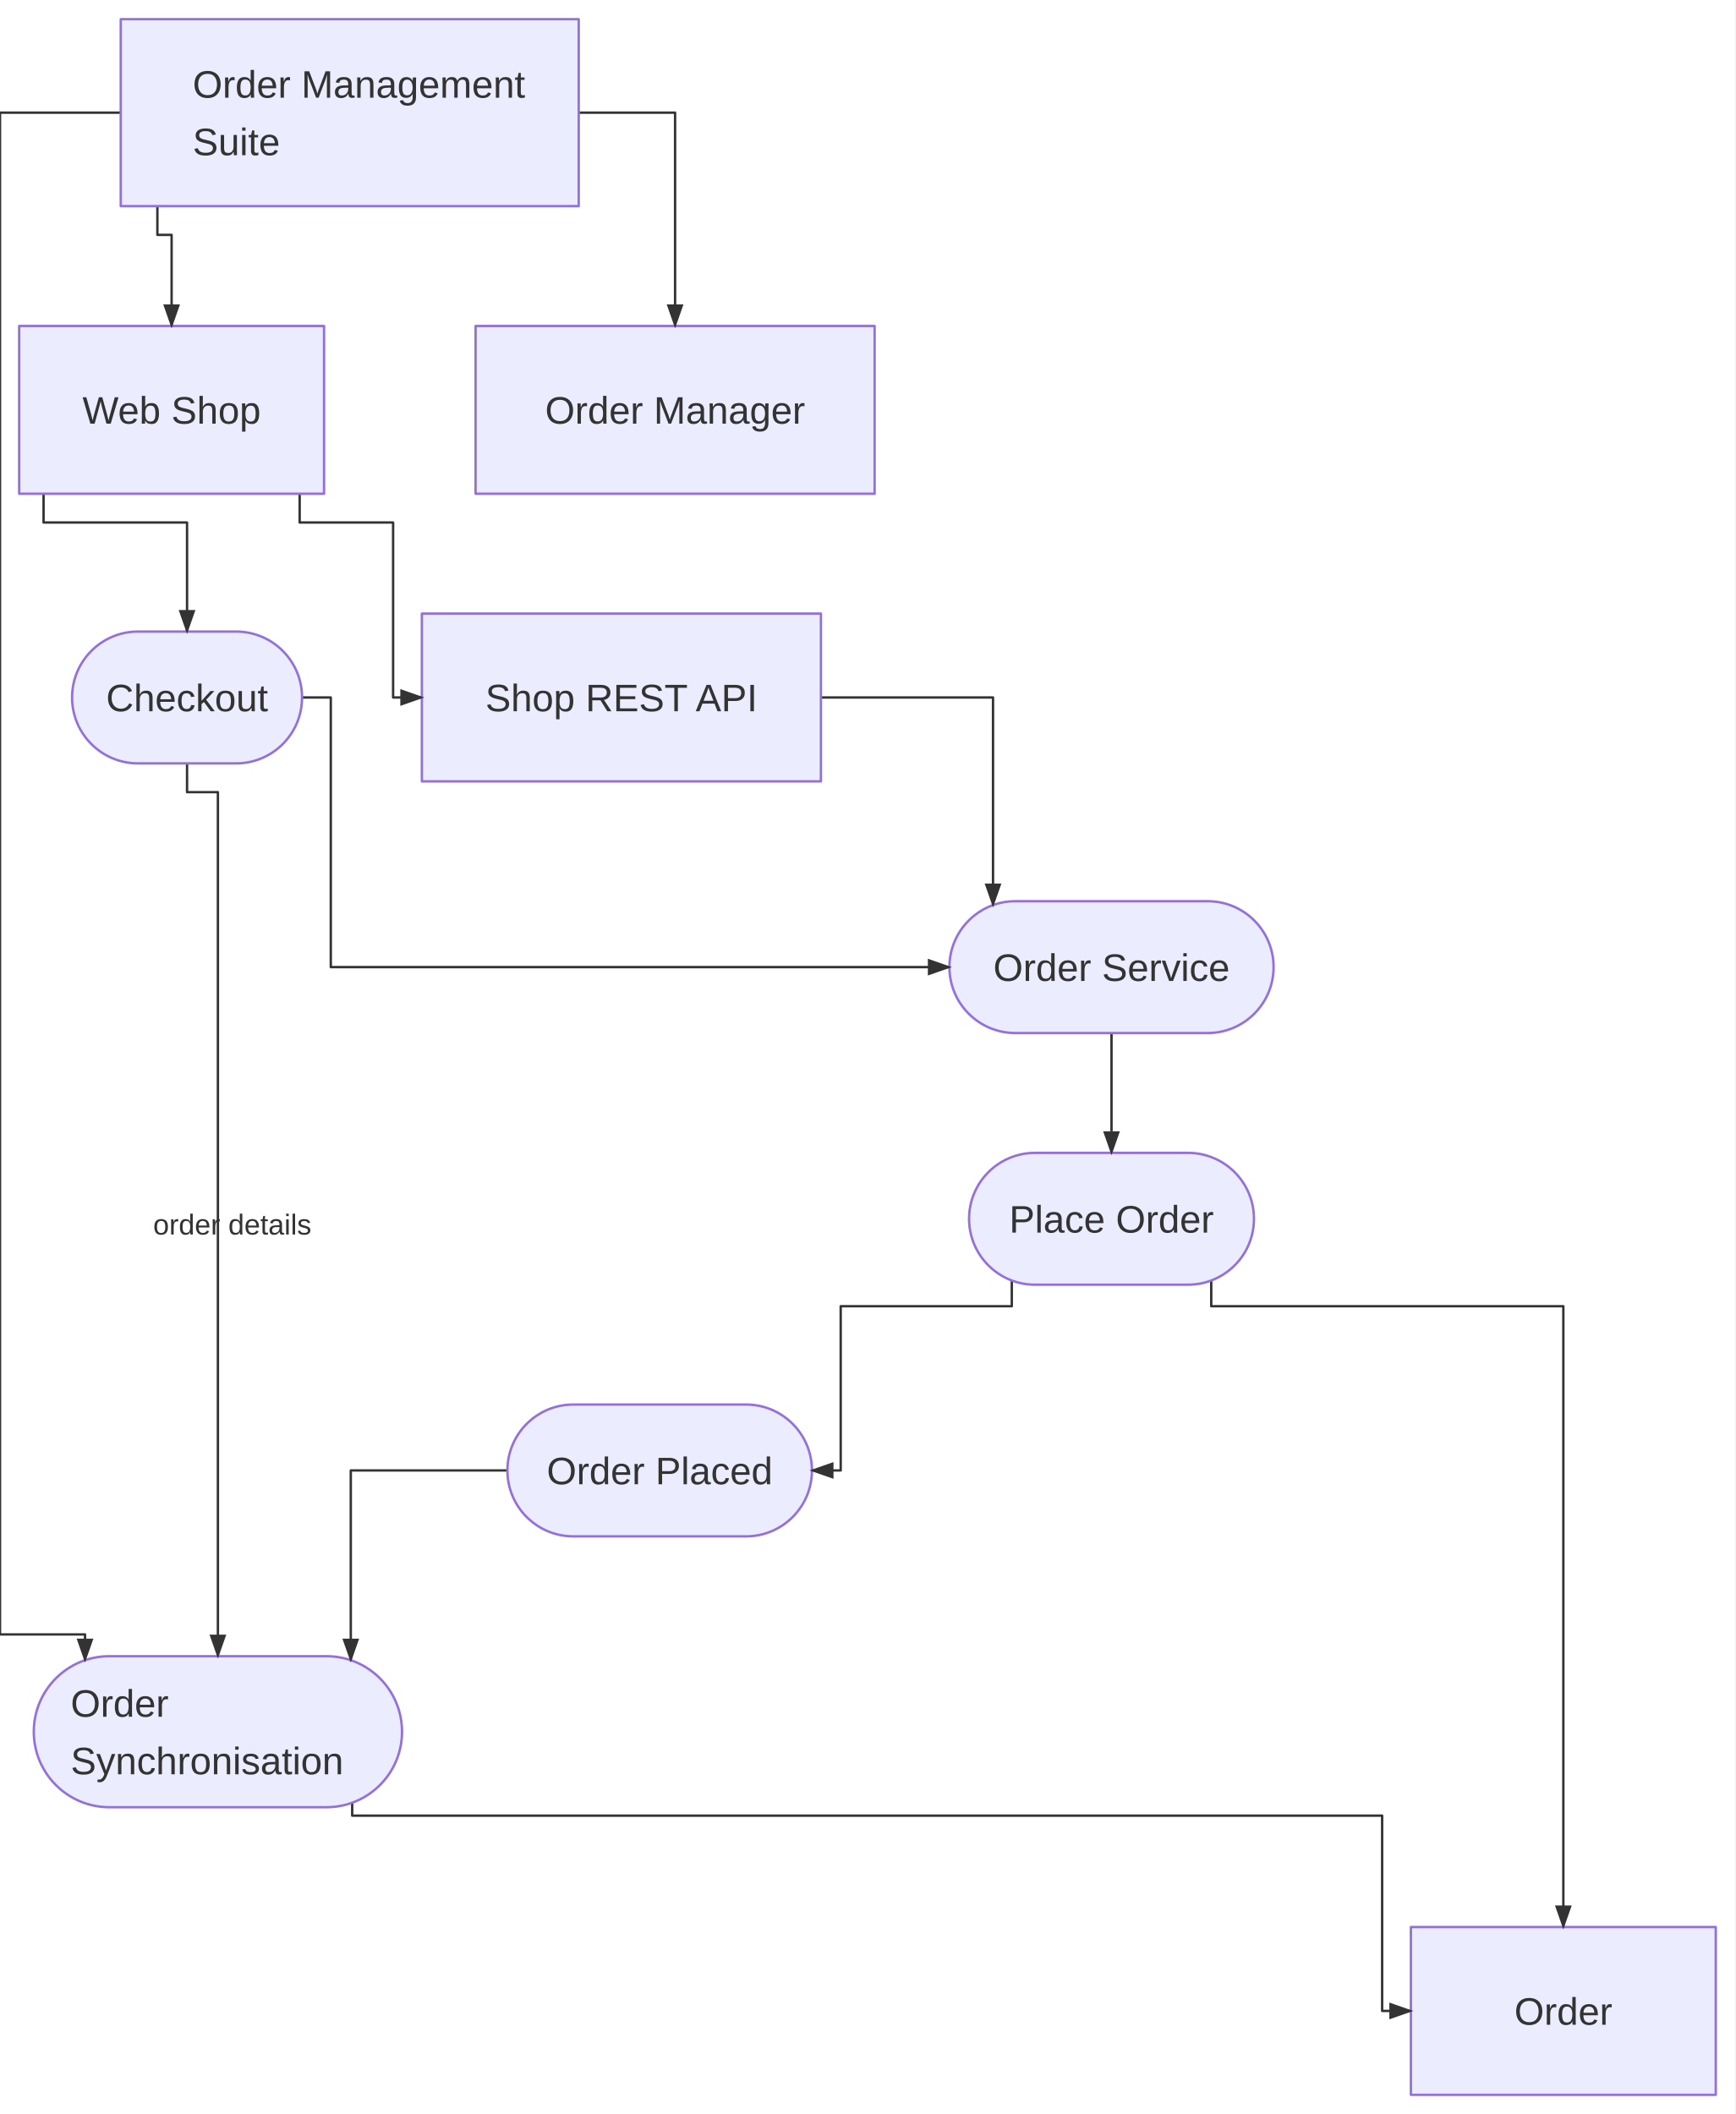
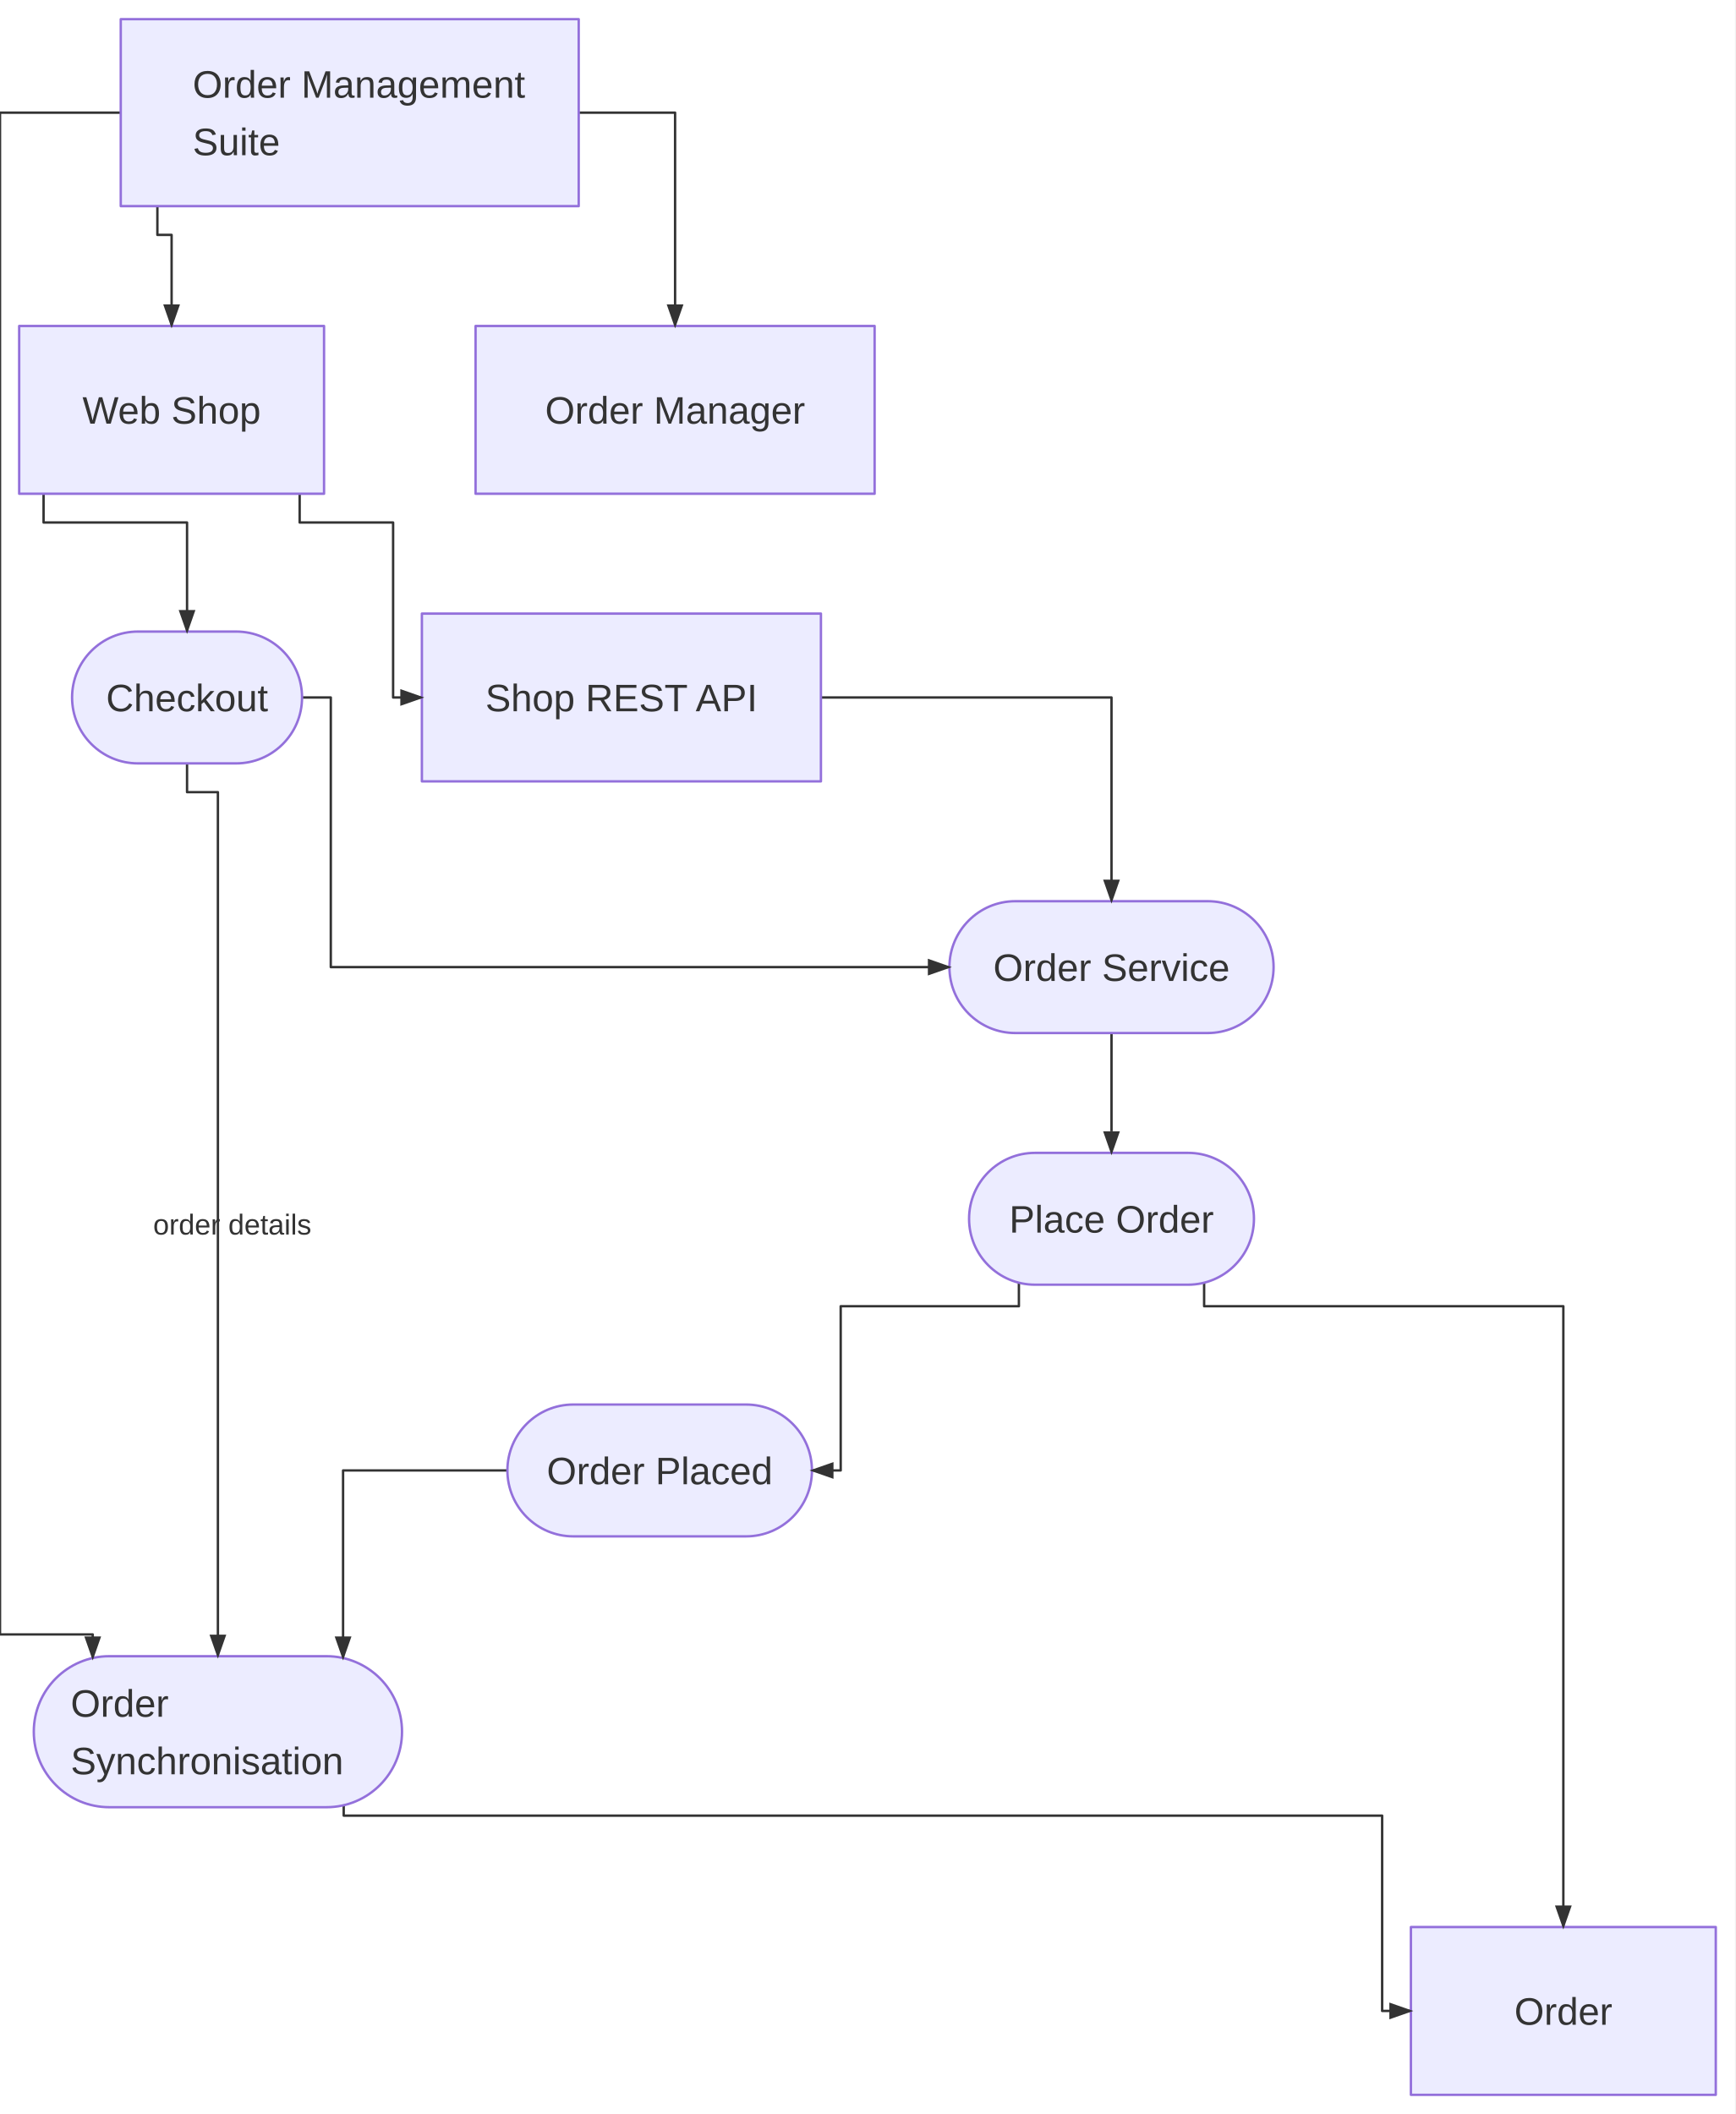
<svg xmlns="http://www.w3.org/2000/svg" width="724" height="882" viewBox="0 0 724 882">
  <rect x="0" y="0" width="723.863" height="882" fill="white" />
  <path d="M65.664,86L65.664,98L71.6,98L71.6,136" fill="none" stroke="#333333" stroke-width="1" stroke-linejoin="round" stroke-linecap="round" data-edge-source="orderSuite" data-edge-target="webShop" />
  <path d="M241.45,47L281.663,47L281.663,136" fill="none" stroke="#333333" stroke-width="1" stroke-linejoin="round" stroke-linecap="round" data-edge-source="orderSuite" data-edge-target="orderMgr" />
-   <path d="M50.378,47L0,47L0,681.916L35.471,681.916L35.471,692.672" fill="none" stroke="#333333" stroke-width="1" stroke-linejoin="round" stroke-linecap="round" data-edge-source="orderSuite" data-edge-target="orderSync" />
+   <path d="M50.378,47L0,47L0,681.916L38.69,681.916L38.69,691.767" fill="none" stroke="#333333" stroke-width="1" stroke-linejoin="round" stroke-linecap="round" data-edge-source="orderSuite" data-edge-target="orderSync" />
  <path d="M125.024,206L125.024,218L164.015,218L164.015,291L176.015,291" fill="none" stroke="#333333" stroke-width="1" stroke-linejoin="round" stroke-linecap="round" data-edge-source="webShop" data-edge-target="shopApi" />
  <path d="M18.176,206L18.176,218L78.04,218L78.04,263.5" fill="none" stroke="#333333" stroke-width="1" stroke-linejoin="round" stroke-linecap="round" data-edge-source="webShop" data-edge-target="checkout" />
  <path d="M126.015,291L138.015,291L138.015,403.5L396.124,403.5" fill="none" stroke="#333333" stroke-width="1" stroke-linejoin="round" stroke-linecap="round" data-edge-source="checkout" data-edge-target="orderSvc" />
-   <path d="M342.511,291L414.312,291L414.312,377.624" fill="none" stroke="#333333" stroke-width="1" stroke-linejoin="round" stroke-linecap="round" data-edge-source="shopApi" data-edge-target="orderSvc" />
-   <path d="M422.139,534.241L422.139,544.985L350.757,544.985L350.757,613.5L338.757,613.5" fill="none" stroke="#333333" stroke-width="1" stroke-linejoin="round" stroke-linecap="round" data-edge-source="placeOrder" data-edge-target="orderPlaced" />
-   <path d="M211.703,613.5L146.356,613.5L146.356,692.672" fill="none" stroke="#333333" stroke-width="1" stroke-linejoin="round" stroke-linecap="round" data-edge-source="orderPlaced" data-edge-target="orderSync" />
+   <path d="M342.511,291L463.747,291L463.747,376" fill="none" stroke="#333333" stroke-width="1" stroke-linejoin="round" stroke-linecap="round" data-edge-source="shopApi" data-edge-target="orderSvc" />
+   <path d="M425.105,535.169L425.105,544.985L350.757,544.985L350.757,613.5L338.757,613.5" fill="none" stroke="#333333" stroke-width="1" stroke-linejoin="round" stroke-linecap="round" data-edge-source="placeOrder" data-edge-target="orderPlaced" />
+   <path d="M211.703,613.5L143.136,613.5L143.136,691.767" fill="none" stroke="#333333" stroke-width="1" stroke-linejoin="round" stroke-linecap="round" data-edge-source="orderPlaced" data-edge-target="orderSync" />
  <path d="M78.04,318.5L78.04,330.5L90.913,330.5L90.913,691" fill="none" stroke="#333333" stroke-width="1" stroke-linejoin="round" stroke-linecap="round" data-edge-source="checkout" data-edge-target="orderSync" />
  <text x="96.913" y="515.07" text-anchor="middle" fill="#333333" font-family="&quot;trebuchet ms&quot;, verdana, arial, sans-serif" font-size="12" font-weight="normal">
    <tspan x="96.913" dy="0">order details</tspan>
  </text>
-   <path d="M505.354,534.241L505.354,544.985L652.263,544.985L652.263,804" fill="none" stroke="#333333" stroke-width="1" stroke-linejoin="round" stroke-linecap="round" data-edge-source="placeOrder" data-edge-target="order" />
-   <path d="M146.94,752.123L146.94,757.517L576.663,757.517L576.663,839L588.663,839" fill="none" stroke="#333333" stroke-width="1" stroke-linejoin="round" stroke-linecap="round" data-edge-source="orderSync" data-edge-target="order" />
+   <path d="M502.388,535.169L502.388,544.985L652.263,544.985L652.263,804" fill="none" stroke="#333333" stroke-width="1" stroke-linejoin="round" stroke-linecap="round" data-edge-source="placeOrder" data-edge-target="order" />
+   <path d="M143.401,753.172L143.401,757.517L576.663,757.517L576.663,839L588.663,839" fill="none" stroke="#333333" stroke-width="1" stroke-linejoin="round" stroke-linecap="round" data-edge-source="orderSync" data-edge-target="order" />
  <line x1="463.747" y1="431" x2="463.747" y2="472" stroke="#333333" stroke-width="1" stroke-linecap="butt" data-edge-source="orderSvc" data-edge-target="placeOrder" />
  <path d="M50.38,8 H241.45 V86 H50.38 Z" fill="#ECECFF" stroke="#9370DB" stroke-width="1" stroke-linejoin="round" stroke-linecap="round" />
  <path d="M198.42,136 H364.91 V206 H198.42 Z" fill="#ECECFF" stroke="#9370DB" stroke-width="1" stroke-linejoin="round" stroke-linecap="round" />
  <path d="M8,136 H135.2 V206 H8 Z" fill="#ECECFF" stroke="#9370DB" stroke-width="1" stroke-linejoin="round" stroke-linecap="round" />
  <path d="M57.57,263.5 H98.52 A27.5,27.5 0 0 1 98.52,318.5 H57.57 A27.5,27.5 0 0 1 57.57,263.5 Z" fill="#ECECFF" stroke="#9370DB" stroke-width="1" stroke-linejoin="round" stroke-linecap="round" />
  <path d="M176.02,256 H342.51 V326 H176.02 Z" fill="#ECECFF" stroke="#9370DB" stroke-width="1" stroke-linejoin="round" stroke-linecap="round" />
  <path d="M423.62,376 H503.87 A27.5,27.5 0 0 1 503.87,431 H423.62 A27.5,27.5 0 0 1 423.62,376 Z" fill="#ECECFF" stroke="#9370DB" stroke-width="1" stroke-linejoin="round" stroke-linecap="round" />
  <path d="M431.82,481 H495.68 A27.5,27.5 0 0 1 495.68,536 H431.82 A27.5,27.5 0 0 1 431.82,481 Z" fill="#ECECFF" stroke="#9370DB" stroke-width="1" stroke-linejoin="round" stroke-linecap="round" />
  <path d="M239.2,586 H311.26 A27.5,27.5 0 0 1 311.26,641 H239.2 A27.5,27.5 0 0 1 239.2,586 Z" fill="#ECECFF" stroke="#9370DB" stroke-width="1" stroke-linejoin="round" stroke-linecap="round" />
  <path d="M45.6,691 H136.23 A31.5,31.5 0 0 1 136.23,754 H45.6 A31.5,31.5 0 0 1 45.6,691 Z" fill="#ECECFF" stroke="#9370DB" stroke-width="1" stroke-linejoin="round" stroke-linecap="round" />
  <path d="M588.66,804 H715.86 V874 H588.66 Z" fill="#ECECFF" stroke="#9370DB" stroke-width="1" stroke-linejoin="round" stroke-linecap="round" />
  <polygon points="71.6,137 68.1,127 75.1,127" fill="#333333" stroke="none" />
  <polygon points="281.663,137 278.163,127 285.163,127" fill="#333333" stroke="none" />
-   <polygon points="35.471,693.672 31.971,683.672 38.971,683.672" fill="#333333" stroke="none" />
+   <polygon points="38.69,692.767 35.19,682.767 42.19,682.767" fill="#333333" stroke="none" />
  <polygon points="177.015,291 167.015,294.5 167.015,287.5" fill="#333333" stroke="none" />
  <polygon points="78.04,264.5 74.54,254.5 81.54,254.5" fill="#333333" stroke="none" />
  <polygon points="397.124,403.5 387.124,407 387.124,400" fill="#333333" stroke="none" />
-   <polygon points="414.312,378.624 410.812,368.624 417.812,368.624" fill="#333333" stroke="none" />
+   <polygon points="463.747,377 460.247,367 467.247,367" fill="#333333" stroke="none" />
  <polygon points="337.757,613.5 347.757,610 347.757,617" fill="#333333" stroke="none" />
-   <polygon points="146.356,693.672 142.856,683.672 149.856,683.672" fill="#333333" stroke="none" />
+   <polygon points="143.136,692.767 139.636,682.767 146.636,682.767" fill="#333333" stroke="none" />
  <polygon points="90.913,692 87.413,682 94.413,682" fill="#333333" stroke="none" />
  <polygon points="652.263,805 648.763,795 655.763,795" fill="#333333" stroke="none" />
  <polygon points="589.663,839 579.663,842.5 579.663,835.5" fill="#333333" stroke="none" />
  <polygon points="463.747,482 460.247,472 467.247,472" fill="#333333" stroke="none" />
  <text y="40.76" text-anchor="start" fill="#333" font-family="&quot;trebuchet ms&quot;, verdana, arial, sans-serif" font-size="16" font-weight="normal">
    <tspan x="80.378" dy="0">Order Management</tspan>
    <tspan x="80.378" dy="24">Suite</tspan>
  </text>
  <text x="281.663" y="176.76" text-anchor="middle" fill="#333" font-family="&quot;trebuchet ms&quot;, verdana, arial, sans-serif" font-size="16" font-weight="normal">Order Manager</text>
  <text x="71.6" y="176.76" text-anchor="middle" fill="#333" font-family="&quot;trebuchet ms&quot;, verdana, arial, sans-serif" font-size="16" font-weight="normal">Web Shop</text>
  <text x="78.04" y="296.76" text-anchor="middle" fill="#333" font-family="&quot;trebuchet ms&quot;, verdana, arial, sans-serif" font-size="16" font-weight="normal">Checkout</text>
  <text x="259.263" y="296.76" text-anchor="middle" fill="#333" font-family="&quot;trebuchet ms&quot;, verdana, arial, sans-serif" font-size="16" font-weight="normal">Shop REST API</text>
  <text x="463.747" y="409.26" text-anchor="middle" fill="#333" font-family="&quot;trebuchet ms&quot;, verdana, arial, sans-serif" font-size="16" font-weight="normal">Order Service</text>
  <text x="463.747" y="514.26" text-anchor="middle" fill="#333" font-family="&quot;trebuchet ms&quot;, verdana, arial, sans-serif" font-size="16" font-weight="normal">Place Order</text>
  <text x="275.23" y="619.26" text-anchor="middle" fill="#333" font-family="&quot;trebuchet ms&quot;, verdana, arial, sans-serif" font-size="16" font-weight="normal">Order Placed</text>
  <text y="716.26" text-anchor="start" fill="#333" font-family="&quot;trebuchet ms&quot;, verdana, arial, sans-serif" font-size="16" font-weight="normal">
    <tspan x="29.473" dy="0">Order</tspan>
    <tspan x="29.473" dy="24">Synchronisation</tspan>
  </text>
  <text x="652.263" y="844.76" text-anchor="middle" fill="#333" font-family="&quot;trebuchet ms&quot;, verdana, arial, sans-serif" font-size="16" font-weight="normal">Order</text>
</svg>
